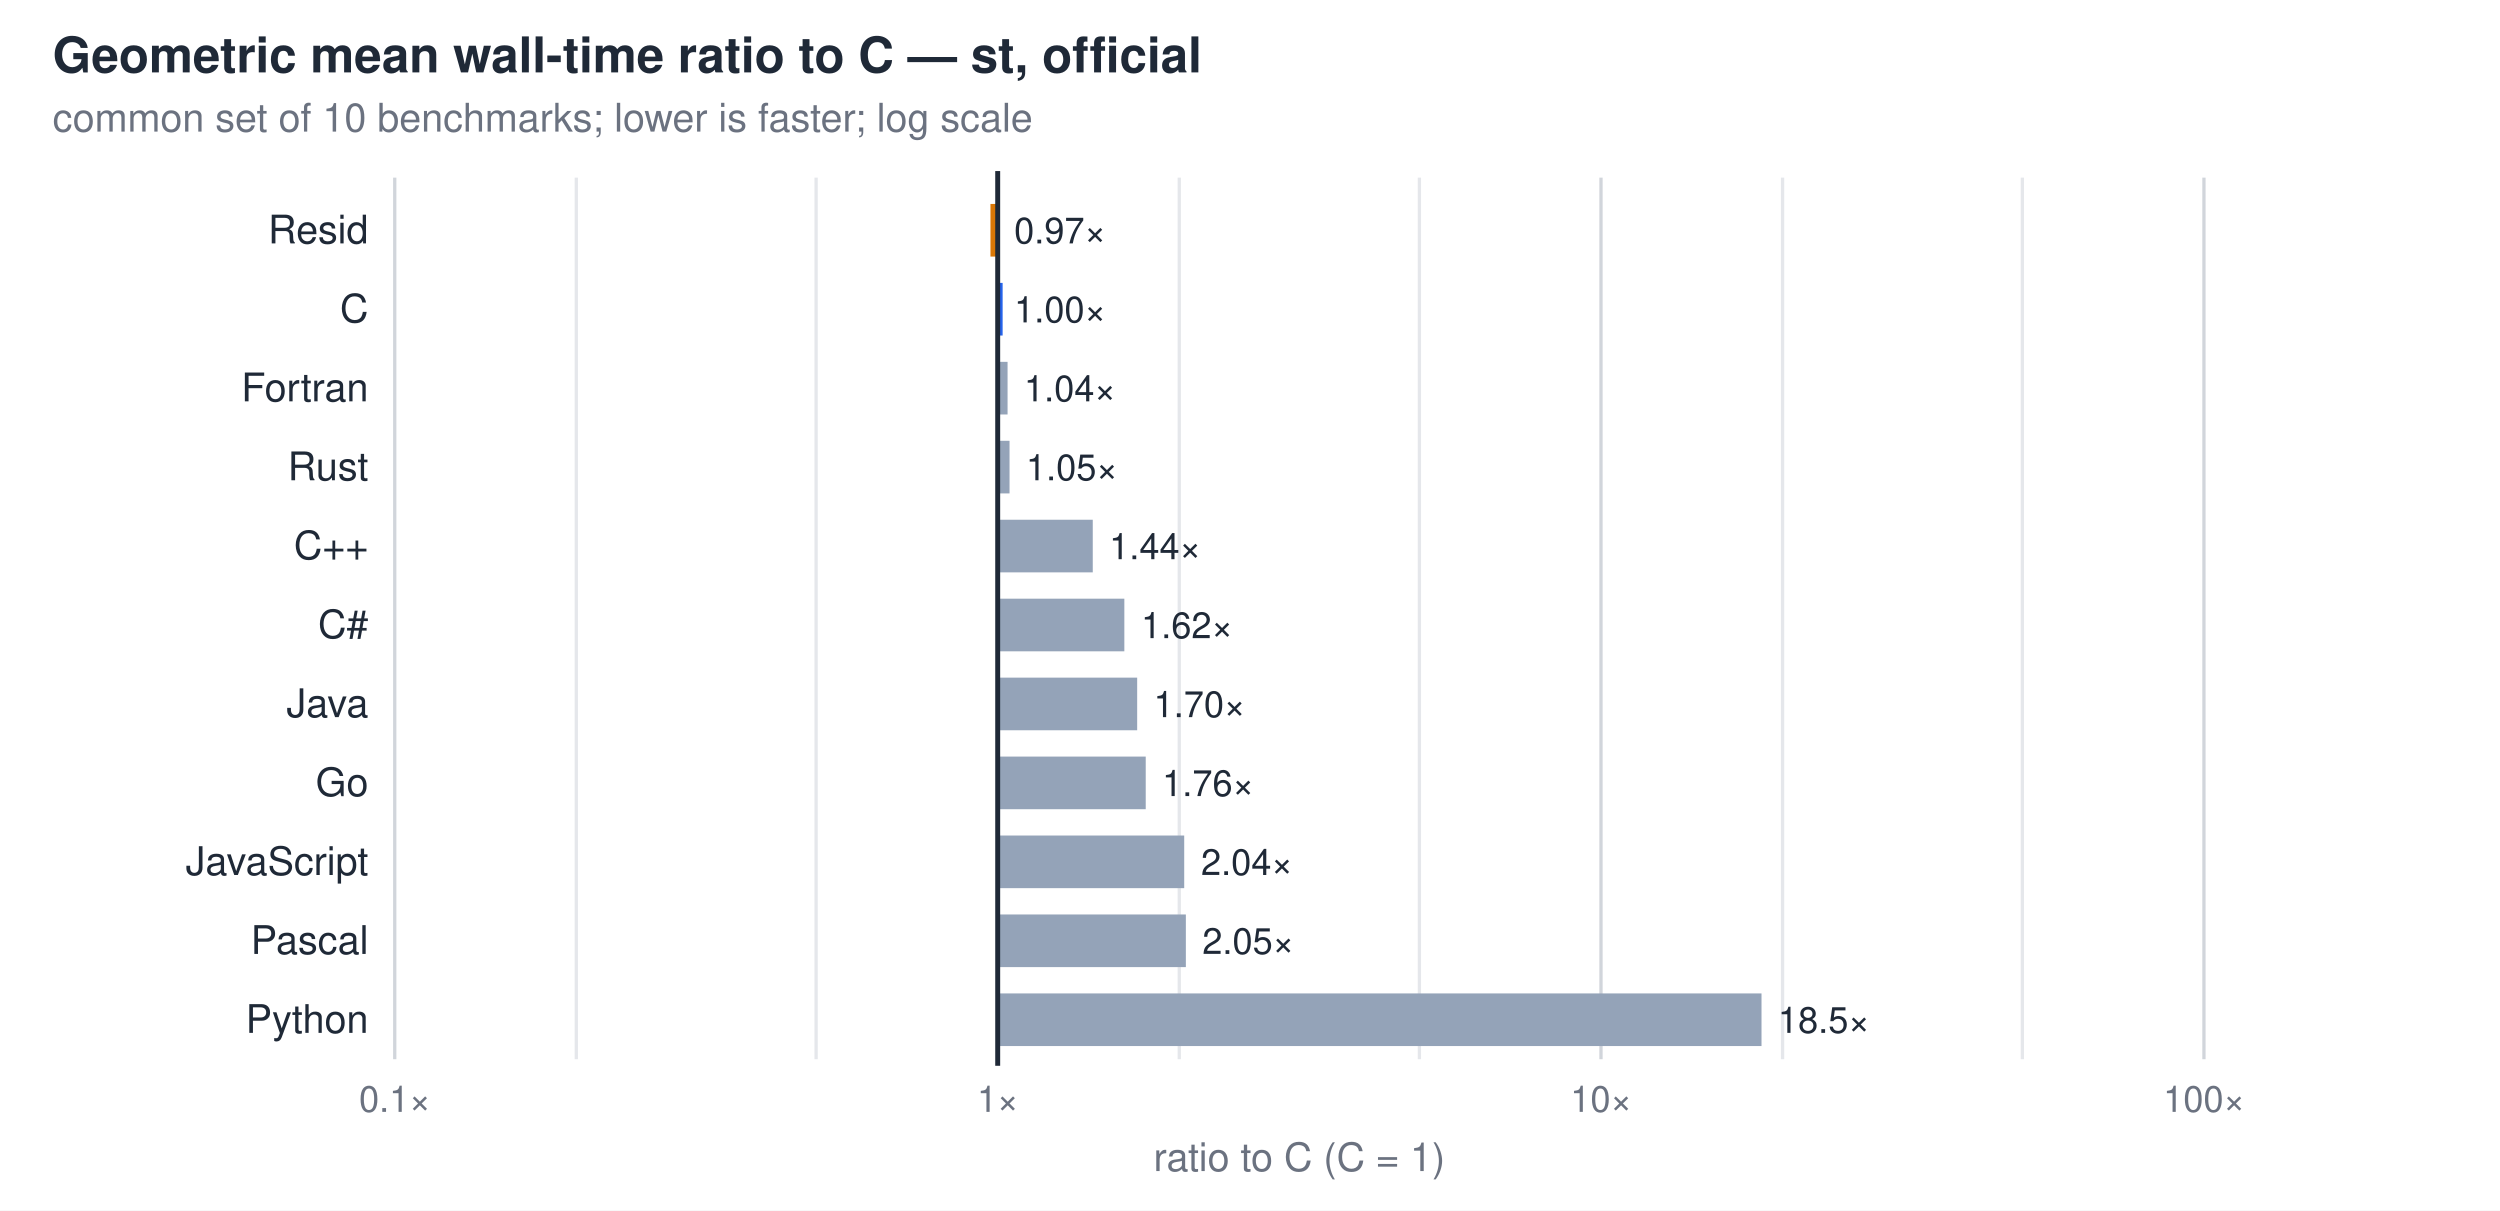
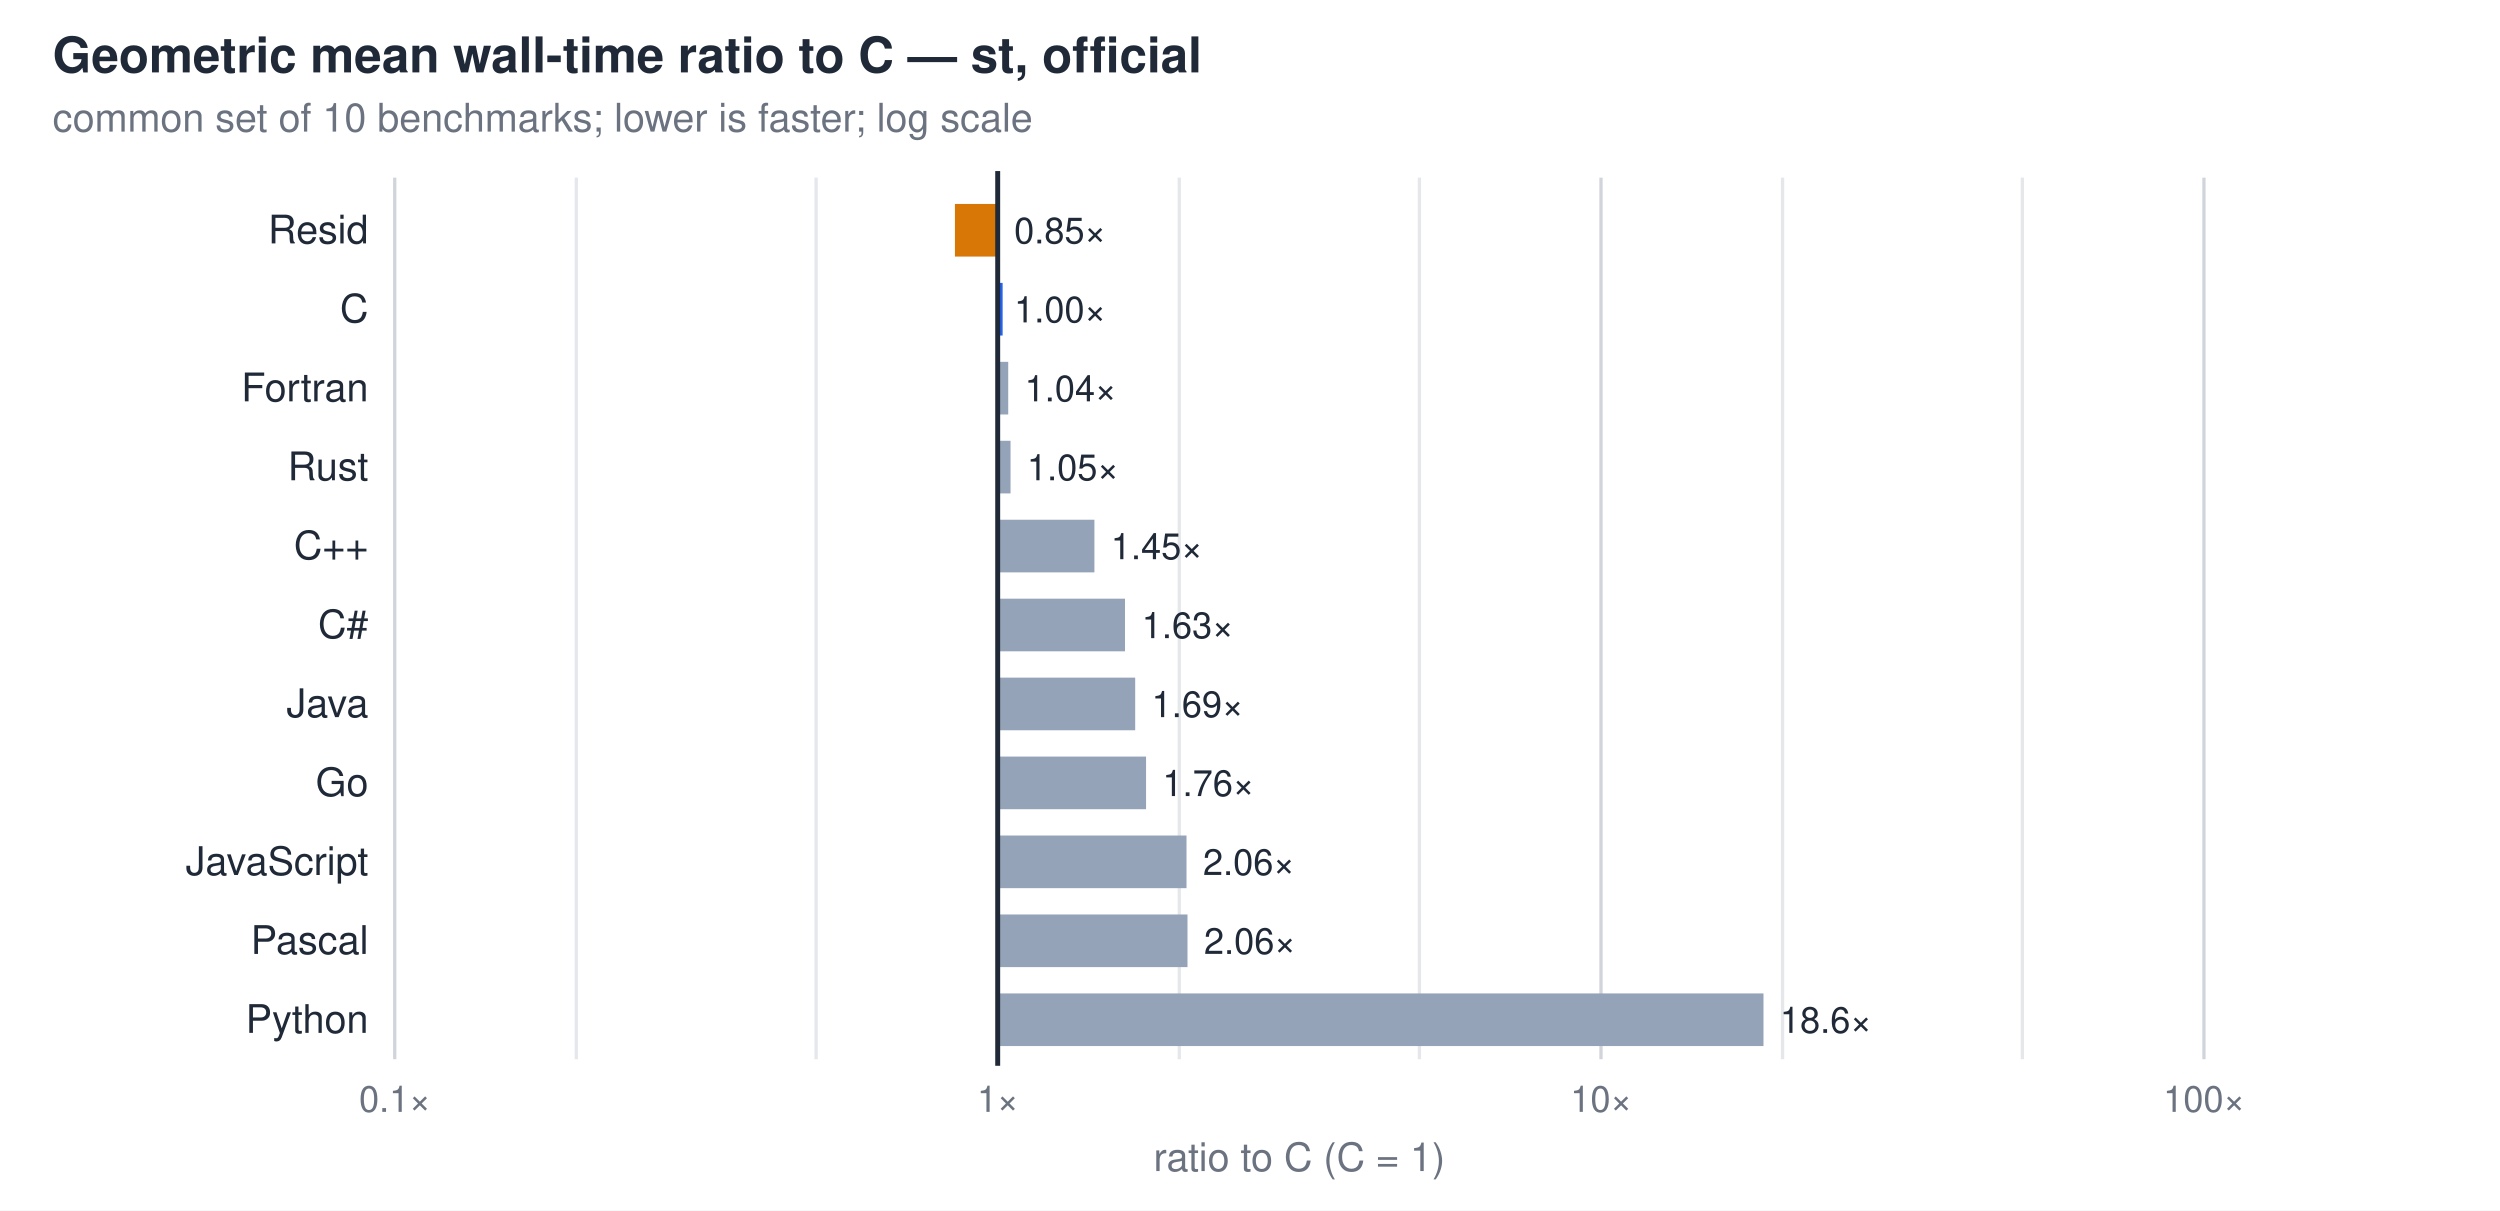
<svg xmlns="http://www.w3.org/2000/svg" width="760" height="368" viewBox="0 0 760 368" font-family="Helvetica, Arial, sans-serif" font-size="12">
  <rect x="0" y="0" width="760" height="368" fill="#ffffff" />
  <text x="16" y="22" font-size="15" font-weight="bold" fill="#1f2937">Geometric mean wall-time ratio to C — st, official</text>
  <text x="16" y="40" fill="#6b7280">common set of 10 benchmarks; lower is faster; log scale</text>
  <line x1="120.0" y1="54" x2="120.0" y2="322" stroke="#d1d5db" stroke-width="1" />
  <text x="120.0" y="338" text-anchor="middle" fill="#6b7280" font-size="11">0.1×</text>
  <line x1="175.2" y1="54" x2="175.2" y2="322" stroke="#e5e7eb" stroke-width="1" />
  <line x1="248.1" y1="54" x2="248.1" y2="322" stroke="#e5e7eb" stroke-width="1" />
  <line x1="303.3" y1="54" x2="303.3" y2="322" stroke="#d1d5db" stroke-width="1" />
  <text x="303.3" y="338" text-anchor="middle" fill="#6b7280" font-size="11">1×</text>
  <line x1="358.5" y1="54" x2="358.5" y2="322" stroke="#e5e7eb" stroke-width="1" />
  <line x1="431.5" y1="54" x2="431.5" y2="322" stroke="#e5e7eb" stroke-width="1" />
  <line x1="486.7" y1="54" x2="486.7" y2="322" stroke="#d1d5db" stroke-width="1" />
  <text x="486.7" y="338" text-anchor="middle" fill="#6b7280" font-size="11">10×</text>
  <line x1="541.9" y1="54" x2="541.9" y2="322" stroke="#e5e7eb" stroke-width="1" />
  <line x1="614.8" y1="54" x2="614.8" y2="322" stroke="#e5e7eb" stroke-width="1" />
  <line x1="670.0" y1="54" x2="670.0" y2="322" stroke="#d1d5db" stroke-width="1" />
  <text x="670.0" y="338" text-anchor="middle" fill="#6b7280" font-size="11">100×</text>
  <text x="112" y="74.0" text-anchor="end" fill="#1f2937">Resid</text>
-   <rect x="301.1" y="62" width="2.2" height="16" fill="#d97706" />
-   <text x="308.3" y="74.0" fill="#1f2937" font-size="11">0.97×</text>
+   <rect x="290.3" y="62" width="13.0" height="16" fill="#d97706" />
+   <text x="308.3" y="74.0" fill="#1f2937" font-size="11">0.85×</text>
  <text x="112" y="98.0" text-anchor="end" fill="#1f2937">C</text>
  <rect x="303.3" y="86" width="1.5" height="16" fill="#2563eb" />
  <text x="308.3" y="98.0" fill="#1f2937" font-size="11">1.00×</text>
  <text x="112" y="122.0" text-anchor="end" fill="#1f2937">Fortran</text>
-   <rect x="303.3" y="110" width="3.0" height="16" fill="#94a3b8" />
-   <text x="311.3" y="122.0" fill="#1f2937" font-size="11">1.04×</text>
+   <rect x="303.3" y="110" width="3.2" height="16" fill="#94a3b8" />
+   <text x="311.5" y="122.0" fill="#1f2937" font-size="11">1.04×</text>
  <text x="112" y="146.0" text-anchor="end" fill="#1f2937">Rust</text>
-   <rect x="303.3" y="134" width="3.6" height="16" fill="#94a3b8" />
-   <text x="311.9" y="146.0" fill="#1f2937" font-size="11">1.05×</text>
+   <rect x="303.3" y="134" width="3.9" height="16" fill="#94a3b8" />
+   <text x="312.2" y="146.0" fill="#1f2937" font-size="11">1.05×</text>
  <text x="112" y="170.0" text-anchor="end" fill="#1f2937">C++</text>
-   <rect x="303.3" y="158" width="28.9" height="16" fill="#94a3b8" />
-   <text x="337.2" y="170.0" fill="#1f2937" font-size="11">1.44×</text>
+   <rect x="303.3" y="158" width="29.4" height="16" fill="#94a3b8" />
+   <text x="337.7" y="170.0" fill="#1f2937" font-size="11">1.45×</text>
  <text x="112" y="194.0" text-anchor="end" fill="#1f2937">C#</text>
-   <rect x="303.3" y="182" width="38.5" height="16" fill="#94a3b8" />
-   <text x="346.9" y="194.0" fill="#1f2937" font-size="11">1.62×</text>
+   <rect x="303.3" y="182" width="38.7" height="16" fill="#94a3b8" />
+   <text x="347.1" y="194.0" fill="#1f2937" font-size="11">1.63×</text>
  <text x="112" y="218.0" text-anchor="end" fill="#1f2937">Java</text>
-   <rect x="303.3" y="206" width="42.4" height="16" fill="#94a3b8" />
-   <text x="350.7" y="218.0" fill="#1f2937" font-size="11">1.70×</text>
+   <rect x="303.3" y="206" width="41.8" height="16" fill="#94a3b8" />
+   <text x="350.1" y="218.0" fill="#1f2937" font-size="11">1.69×</text>
  <text x="112" y="242.0" text-anchor="end" fill="#1f2937">Go</text>
-   <rect x="303.3" y="230" width="45.0" height="16" fill="#94a3b8" />
-   <text x="353.3" y="242.0" fill="#1f2937" font-size="11">1.76×</text>
+   <rect x="303.3" y="230" width="45.1" height="16" fill="#94a3b8" />
+   <text x="353.4" y="242.0" fill="#1f2937" font-size="11">1.76×</text>
  <text x="112" y="266.0" text-anchor="end" fill="#1f2937">JavaScript</text>
-   <rect x="303.3" y="254" width="56.7" height="16" fill="#94a3b8" />
-   <text x="365.1" y="266.0" fill="#1f2937" font-size="11">2.04×</text>
+   <rect x="303.3" y="254" width="57.4" height="16" fill="#94a3b8" />
+   <text x="365.7" y="266.0" fill="#1f2937" font-size="11">2.06×</text>
  <text x="112" y="290.0" text-anchor="end" fill="#1f2937">Pascal</text>
-   <rect x="303.3" y="278" width="57.2" height="16" fill="#94a3b8" />
-   <text x="365.5" y="290.0" fill="#1f2937" font-size="11">2.05×</text>
+   <rect x="303.3" y="278" width="57.7" height="16" fill="#94a3b8" />
+   <text x="366.0" y="290.0" fill="#1f2937" font-size="11">2.06×</text>
  <text x="112" y="314.0" text-anchor="end" fill="#1f2937">Python</text>
-   <rect x="303.3" y="302" width="232.2" height="16" fill="#94a3b8" />
-   <text x="540.5" y="314.0" fill="#1f2937" font-size="11">18.5×</text>
+   <rect x="303.3" y="302" width="232.8" height="16" fill="#94a3b8" />
+   <text x="541.1" y="314.0" fill="#1f2937" font-size="11">18.6×</text>
  <line x1="303.3" y1="52" x2="303.3" y2="324" stroke="#1f2937" stroke-width="1.5" />
  <text x="395.0" y="356" text-anchor="middle" fill="#6b7280">ratio to C (C = 1)</text>
</svg>
